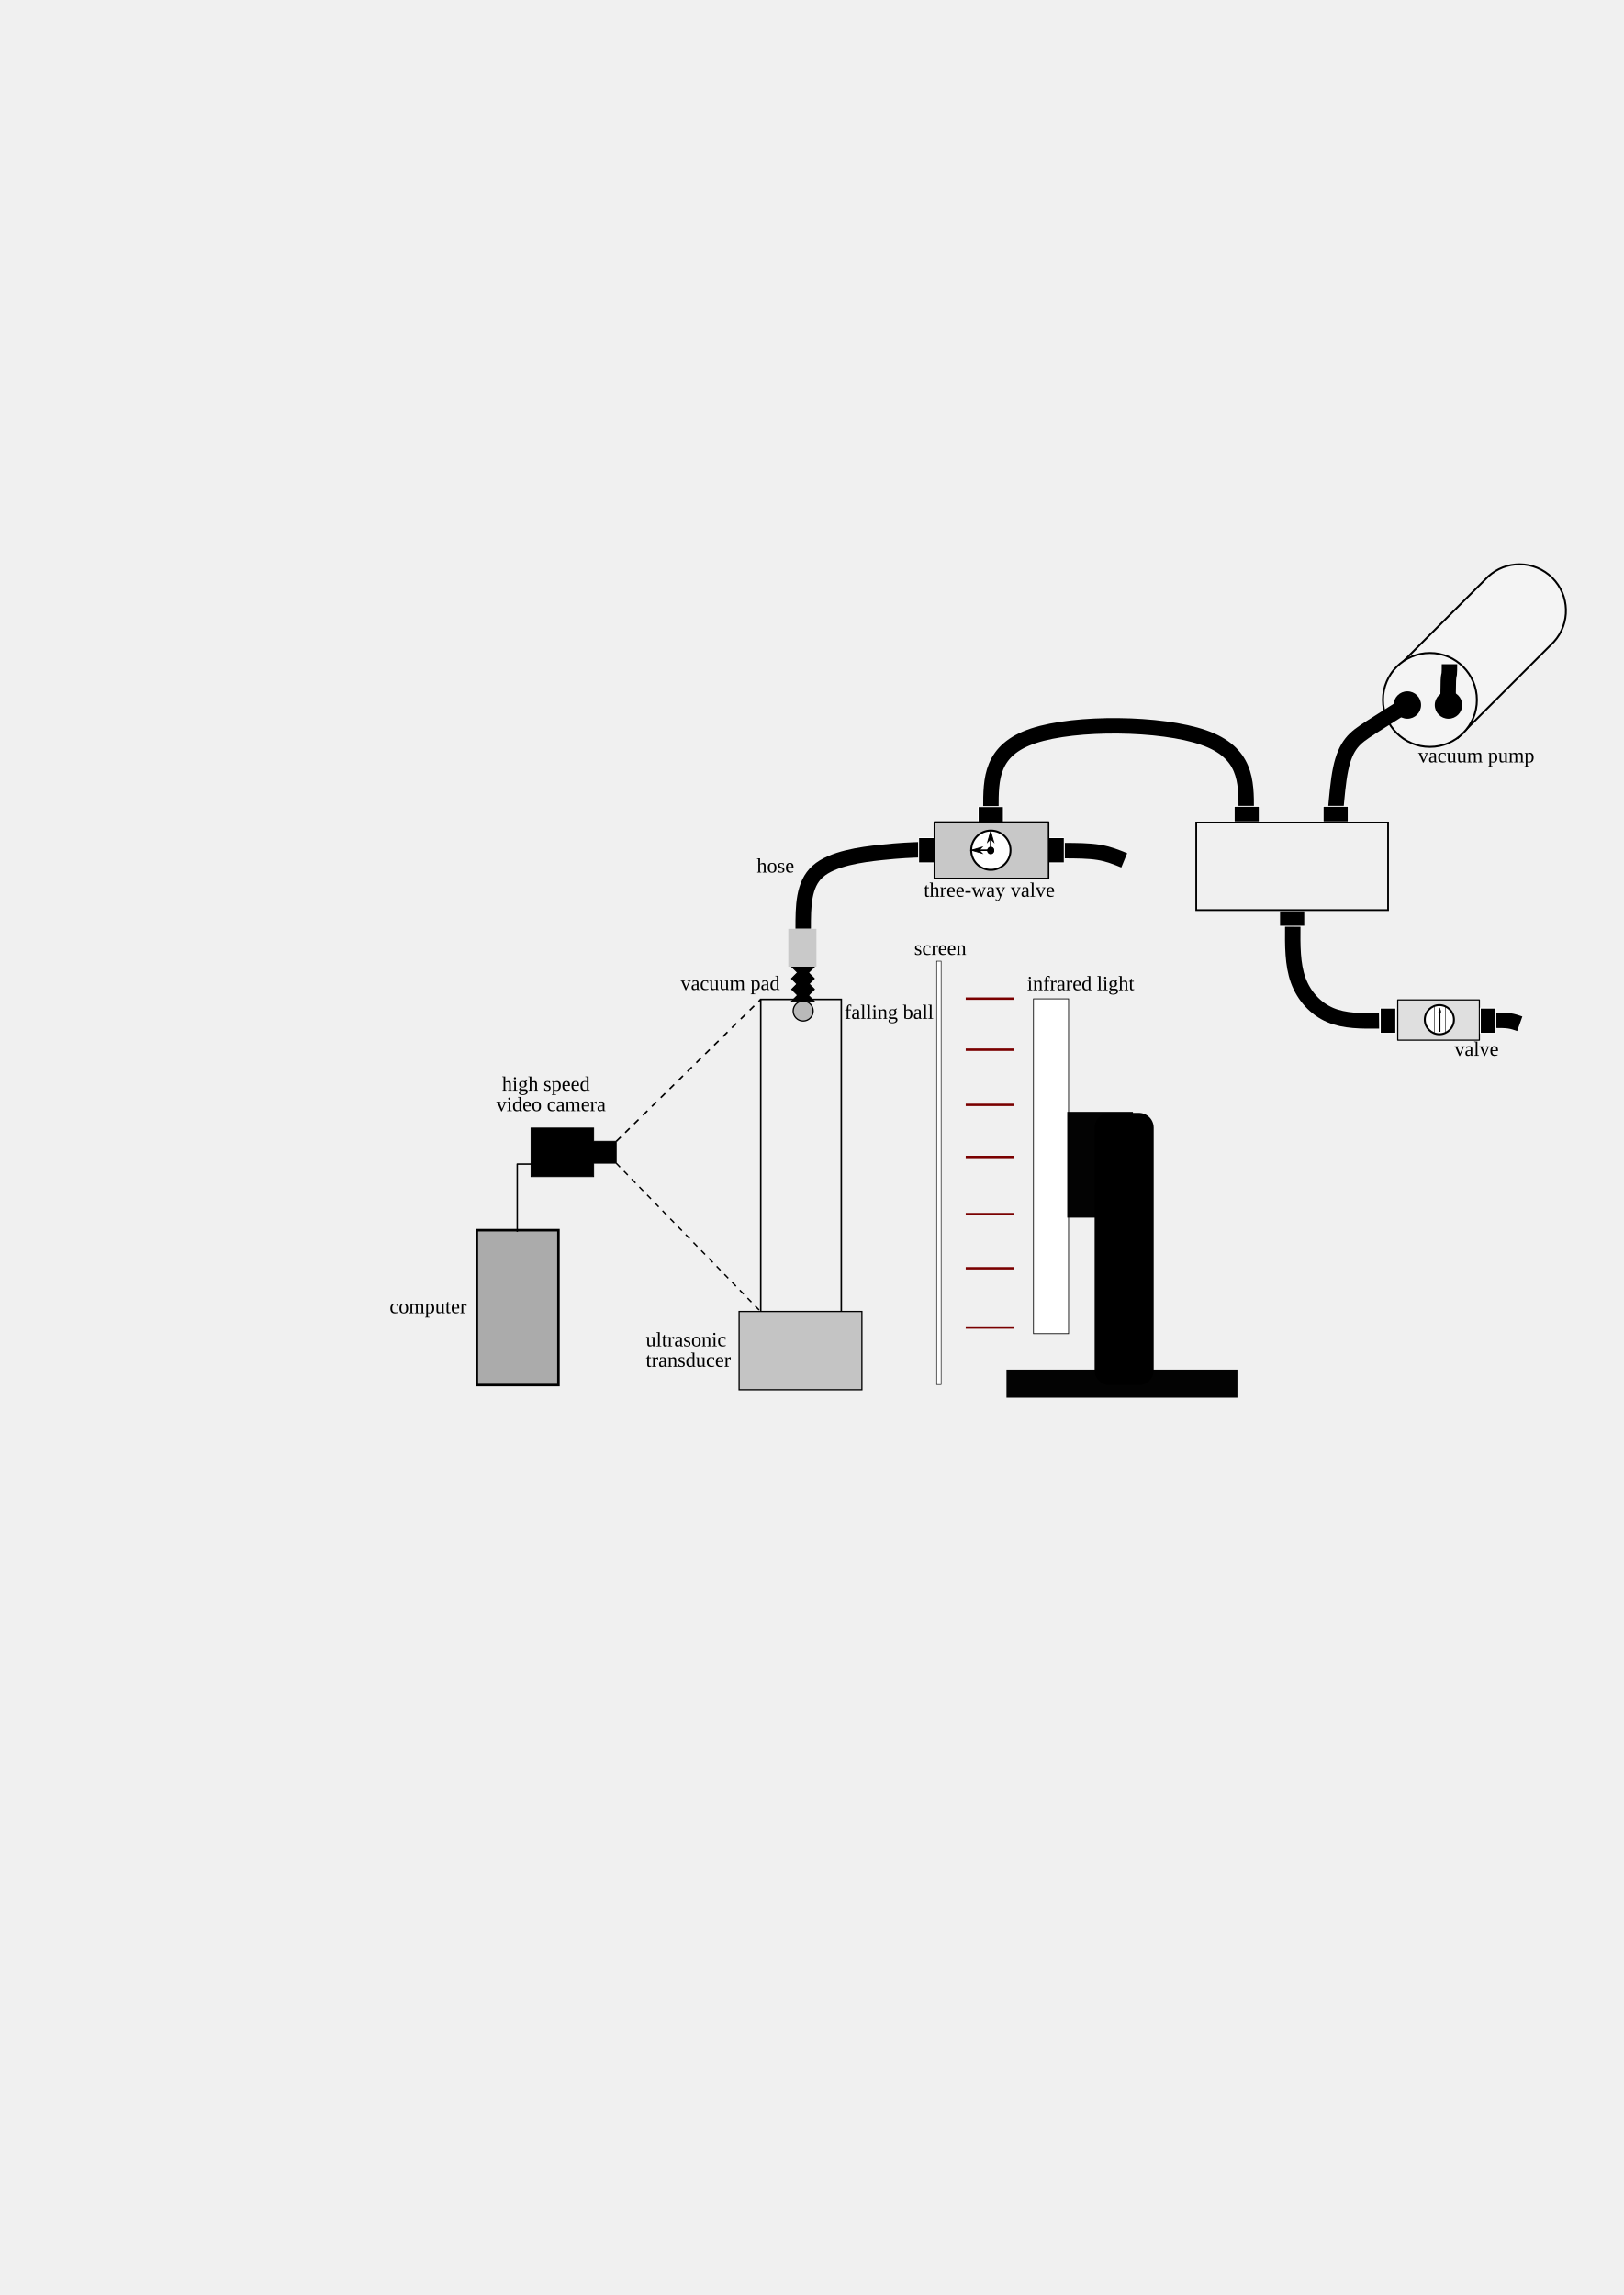
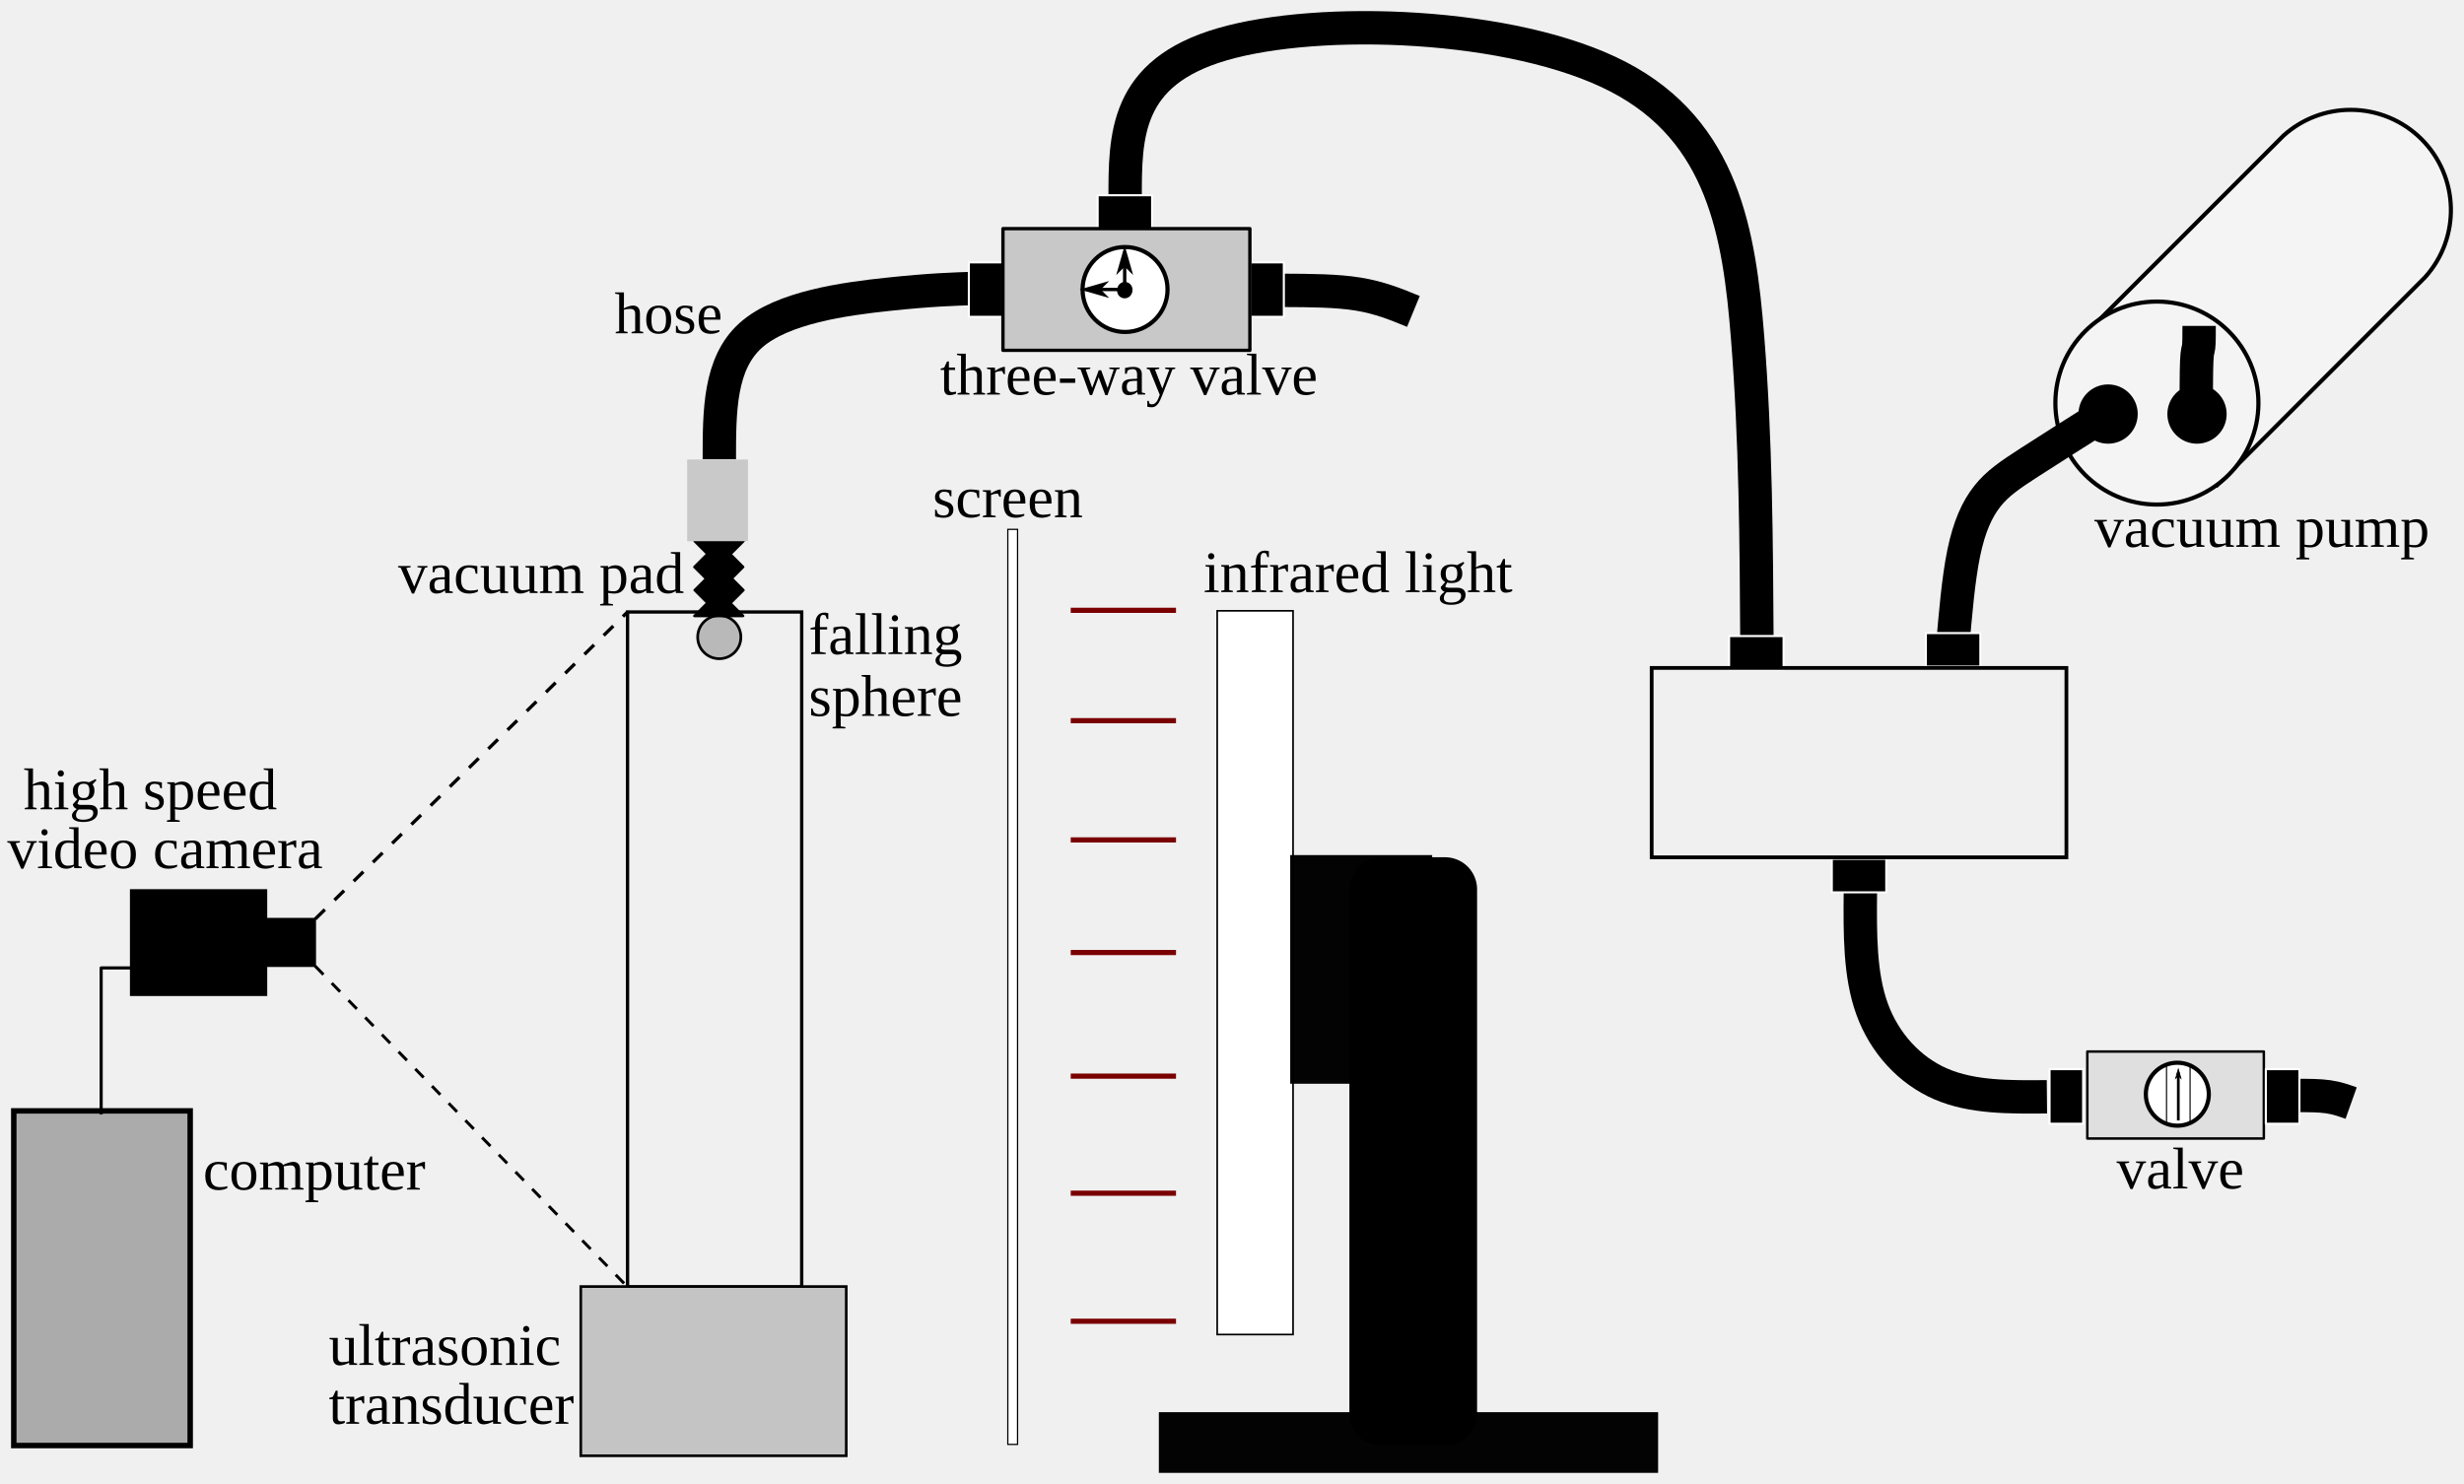
- <svg xmlns="http://www.w3.org/2000/svg" id="svg8" version="1.1" viewBox="0 0 841 1189" height="1189mm" width="841mm">
+ <svg xmlns="http://www.w3.org/2000/svg" id="svg8" version="1.1" viewBox="0 0 590.439 355.659" height="1344.222" width="2231.579">
  <defs id="defs2">
-     <marker style="overflow:visible;" id="marker3292" refX="0.0" refY="0.0" orient="auto">
-       <path transform="scale(0.2) rotate(180) translate(6,0)" style="fill-rule:evenodd;stroke:#000000;stroke-width:1pt;stroke-opacity:1;fill:#000000;fill-opacity:1" d="M 0.0,0.0 L 5.0,-5.0 L -12.5,0.0 L 5.0,5.0 L 0.0,0.0 z " id="path938" />
+     <marker style="overflow:visible" id="marker3292" refX="0" refY="0" orient="auto">
+       <path transform="matrix(-0.2,0,0,-0.2,-1.2,0)" style="fill:#000000;fill-opacity:1;fill-rule:evenodd;stroke:#000000;stroke-width:1pt;stroke-opacity:1" d="M 0,0 5,-5 -12.5,0 5,5 Z" id="path938" />
    </marker>
    <marker orient="auto" refY="0" refX="0" id="marker3187" style="overflow:visible">
      <path id="path3185" d="M 0,0 5,-5 -12.5,0 5,5 Z" style="fill:#000000;fill-opacity:1;fill-rule:evenodd;stroke:#000000;stroke-width:1pt;stroke-opacity:1" transform="matrix(-0.4,0,0,-0.4,-4,0)" />
    </marker>
-     <marker orient="auto" refY="0.0" refX="0.0" id="marker3051" style="overflow:visible">
-       <path id="path3049" d="M -2.5,-1.0 C -2.5,1.76 -4.74,4.0 -7.5,4.0 C -10.26,4.0 -12.5,1.76 -12.5,-1.0 C -12.5,-3.76 -10.26,-6.0 -7.5,-6.0 C -4.74,-6.0 -2.5,-3.76 -2.5,-1.0 z " style="fill-rule:evenodd;stroke:#000000;stroke-width:1pt;stroke-opacity:1;fill:#000000;fill-opacity:1" transform="scale(0.4) translate(7.4, 1)" />
+     <marker orient="auto" refY="0" refX="0" id="marker3051" style="overflow:visible">
+       <path id="path3049" d="m -2.5,-1 c 0,2.76 -2.24,5 -5,5 -2.76,0 -5,-2.24 -5,-5 0,-2.76 2.24,-5 5,-5 2.76,0 5,2.24 5,5 z" style="fill:#000000;fill-opacity:1;fill-rule:evenodd;stroke:#000000;stroke-width:1pt;stroke-opacity:1" transform="matrix(0.4,0,0,0.4,2.96,0.4)" />
    </marker>
-     <marker style="overflow:visible" id="DotM" refX="0.0" refY="0.0" orient="auto">
-       <path transform="scale(0.4) translate(7.4, 1)" style="fill-rule:evenodd;stroke:#000000;stroke-width:1pt;stroke-opacity:1;fill:#000000;fill-opacity:1" d="M -2.5,-1.0 C -2.5,1.76 -4.74,4.0 -7.5,4.0 C -10.26,4.0 -12.5,1.76 -12.5,-1.0 C -12.5,-3.76 -10.26,-6.0 -7.5,-6.0 C -4.74,-6.0 -2.5,-3.76 -2.5,-1.0 z " id="path987" />
+     <marker style="overflow:visible" id="DotM" refX="0" refY="0" orient="auto">
+       <path transform="matrix(0.4,0,0,0.4,2.96,0.4)" style="fill:#000000;fill-opacity:1;fill-rule:evenodd;stroke:#000000;stroke-width:1pt;stroke-opacity:1" d="m -2.5,-1 c 0,2.76 -2.24,5 -5,5 -2.76,0 -5,-2.24 -5,-5 0,-2.76 2.24,-5 5,-5 2.76,0 5,2.24 5,5 z" id="path987" />
    </marker>
-     <marker style="overflow:visible" id="DotL" refX="0.0" refY="0.0" orient="auto">
-       <path transform="scale(0.8) translate(7.4, 1)" style="fill-rule:evenodd;stroke:#000000;stroke-width:1.0pt" d="M -2.5,-1.0 C -2.5,1.76 -4.74,4.0 -7.5,4.0 C -10.26,4.0 -12.5,1.76 -12.5,-1.0 C -12.5,-3.76 -10.26,-6.0 -7.5,-6.0 C -4.74,-6.0 -2.5,-3.76 -2.5,-1.0 z " id="path910" />
+     <marker style="overflow:visible" id="DotL" refX="0" refY="0" orient="auto">
+       <path transform="matrix(0.8,0,0,0.8,5.92,0.8)" style="fill-rule:evenodd;stroke:#000000;stroke-width:1pt" d="m -2.5,-1 c 0,2.76 -2.24,5 -5,5 -2.76,0 -5,-2.24 -5,-5 0,-2.76 2.24,-5 5,-5 2.76,0 5,2.24 5,5 z" id="path910" />
    </marker>
    <marker style="overflow:visible" id="Arrow1Mend" refX="0" refY="0" orient="auto">
      <path transform="matrix(-0.4,0,0,-0.4,-4,0)" style="fill:#000000;fill-opacity:1;fill-rule:evenodd;stroke:#000000;stroke-width:1pt;stroke-opacity:1" d="M 0,0 5,-5 -12.5,0 5,5 Z" id="path858" />
    </marker>
    <marker style="overflow:visible" id="Arrow1Send" refX="0" refY="0" orient="auto">
      <path transform="matrix(-0.2,0,0,-0.2,-1.2,0)" style="fill:#000000;fill-opacity:1;fill-rule:evenodd;stroke:#000000;stroke-width:1pt;stroke-opacity:1" d="M 0,0 5,-5 -12.5,0 5,5 Z" id="path864" />
    </marker>
    <marker style="overflow:visible" id="Arrow1Lend" refX="0" refY="0" orient="auto">
      <path transform="matrix(-0.8,0,0,-0.8,-10,0)" style="fill:#000000;fill-opacity:1;fill-rule:evenodd;stroke:#000000;stroke-width:1pt;stroke-opacity:1" d="M 0,0 5,-5 -12.5,0 5,5 Z" id="path852" />
    </marker>
    <marker orient="auto" refY="0" refX="0" id="Arrow1Mend-2" style="overflow:visible">
      <path id="path858-0" d="M 0,0 5,-5 -12.5,0 5,5 Z" style="fill:#000000;fill-opacity:1;fill-rule:evenodd;stroke:#000000;stroke-width:1pt;stroke-opacity:1" transform="matrix(-0.4,0,0,-0.4,-4,0)" />
    </marker>
    <marker style="overflow:visible" id="Arrow1Mend-2-4" refX="0" refY="0" orient="auto">
      <path transform="matrix(-0.4,0,0,-0.4,-4,0)" style="fill:#000000;fill-opacity:1;fill-rule:evenodd;stroke:#000000;stroke-width:1pt;stroke-opacity:1" d="M 0,0 5,-5 -12.5,0 5,5 Z" id="path858-0-6" />
    </marker>
    <marker orient="auto" refY="0" refX="0" id="DotM-4" style="overflow:visible">
      <path id="path987-6" d="m -2.5,-1 c 0,2.76 -2.24,5 -5,5 -2.76,0 -5,-2.24 -5,-5 0,-2.76 2.24,-5 5,-5 2.76,0 5,2.24 5,5 z" style="fill:#000000;fill-opacity:1;fill-rule:evenodd;stroke:#000000;stroke-width:1pt;stroke-opacity:1" transform="matrix(0.4,0,0,0.4,2.96,0.4)" />
    </marker>
    <marker orient="auto" refY="0" refX="0" id="Arrow1Mend-5" style="overflow:visible">
      <path id="path858-2" d="M 0,0 5,-5 -12.5,0 5,5 Z" style="fill:#000000;fill-opacity:1;fill-rule:evenodd;stroke:#000000;stroke-width:1pt;stroke-opacity:1" transform="matrix(-0.4,0,0,-0.4,-4,0)" />
    </marker>
    <marker orient="auto" refY="0" refX="0" id="DotM-7" style="overflow:visible">
      <path id="path987-5" d="m -2.5,-1 c 0,2.76 -2.24,5 -5,5 -2.76,0 -5,-2.24 -5,-5 0,-2.76 2.24,-5 5,-5 2.76,0 5,2.24 5,5 z" style="fill:#000000;fill-opacity:1;fill-rule:evenodd;stroke:#000000;stroke-width:1pt;stroke-opacity:1" transform="matrix(0.4,0,0,0.4,2.96,0.4)" />
    </marker>
    <marker orient="auto" refY="0" refX="0" id="Arrow1Mend-55" style="overflow:visible">
      <path id="path858-5" d="M 0,0 5,-5 -12.5,0 5,5 Z" style="fill:#000000;fill-opacity:1;fill-rule:evenodd;stroke:#000000;stroke-width:1pt;stroke-opacity:1" transform="matrix(-0.4,0,0,-0.4,-4,0)" />
    </marker>
    <marker style="overflow:visible" id="DotM-4-4" refX="0" refY="0" orient="auto">
      <path transform="matrix(0.4,0,0,0.4,2.96,0.4)" style="fill:#000000;fill-opacity:1;fill-rule:evenodd;stroke:#000000;stroke-width:1pt;stroke-opacity:1" d="m -2.5,-1 c 0,2.76 -2.24,5 -5,5 -2.76,0 -5,-2.24 -5,-5 0,-2.76 2.24,-5 5,-5 2.76,0 5,2.24 5,5 z" id="path987-6-1" />
    </marker>
    <marker style="overflow:visible" id="Arrow1Mend-5-8" refX="0" refY="0" orient="auto">
      <path transform="matrix(-0.4,0,0,-0.4,-4,0)" style="fill:#000000;fill-opacity:1;fill-rule:evenodd;stroke:#000000;stroke-width:1pt;stroke-opacity:1" d="M 0,0 5,-5 -12.5,0 5,5 Z" id="path858-2-7" />
    </marker>
  </defs>
-   <g id="layer1">
-     <path transform="scale(0.2645833)" d="M 2975.322 1104.922 A 90.807 90.807 0 0 0 2914.49 1128.307 L 2914.488 1128.305 L 2726.256 1316.539 L 2854.508 1444.791 L 3042.742 1256.557 A 90.807 90.807 0 0 0 3039.529 1131.52 A 90.807 90.807 0 0 0 2975.322 1104.922 z " style="fill:#f4f4f4;fill-opacity:1;stroke:#000000;stroke-width:3.733;stroke-linecap:butt;stroke-linejoin:miter;stroke-miterlimit:4;stroke-dasharray:none;stroke-opacity:1;paint-order:normal" id="path3422-3" />
-     <circle r="24.327" cy="362.62" cx="740.792" id="path3422" style="fill:#f4f4f4;fill-opacity:1;stroke:#000000;stroke-width:1;stroke-linecap:butt;stroke-linejoin:miter;stroke-miterlimit:4;stroke-dasharray:none;stroke-opacity:1;paint-order:normal" />
-     <path id="path3489" d="m 728.742,365.081 c -6.748,4.262 -13.495,8.523 -18.349,11.66 -4.854,3.137 -7.813,5.149 -10.24,8.227 -2.427,3.078 -4.321,7.221 -5.623,13.495 -1.302,6.274 -2.012,14.679 -2.723,23.084" style="fill:none;stroke:#000000;stroke-width:8;stroke-linecap:butt;stroke-linejoin:miter;stroke-miterlimit:4;stroke-dasharray:none;stroke-opacity:1" />
-     <path id="path3418" d="m 551.379,440.688 c 6.324,0.027 12.648,0.053 17.823,0.895 5.174,0.842 9.199,2.499 13.224,4.157" style="fill:none;stroke:#000000;stroke-width:8;stroke-linecap:butt;stroke-linejoin:miter;stroke-miterlimit:4;stroke-dasharray:none;stroke-opacity:1" />
-     <path id="path3414" d="m 774.674,528.585 c 2.522,0 5.044,0 7.149,0.301 2.105,0.301 3.817,0.912 5.517,1.518" style="fill:none;stroke:#000000;stroke-width:8;stroke-linecap:butt;stroke-linejoin:miter;stroke-miterlimit:4;stroke-dasharray:none;stroke-opacity:1" />
-     <path id="path2782" d="m 669.737,479.89 c -0.084,9.877 -0.167,19.755 2.808,27.964 2.976,8.209 9.01,14.75 16.502,17.979 7.492,3.229 16.44,3.145 25.389,3.061" style="fill:none;stroke:#000000;stroke-width:8;stroke-linecap:butt;stroke-linejoin:miter;stroke-miterlimit:4;stroke-dasharray:none;stroke-opacity:1" />
-     <path id="path2778" d="m 513.351,418.707 c -0.021,-15.097 -0.041,-30.194 22.005,-37.492 22.047,-7.298 66.159,-6.795 88.216,0.906 22.057,7.701 22.057,22.601 22.057,37.5" style="fill:none;stroke:#000000;stroke-width:8;stroke-linecap:butt;stroke-linejoin:miter;stroke-miterlimit:4;stroke-dasharray:none;stroke-opacity:1" />
-     <path id="path1889" d="m 416.106,481.146 c 0,-11.468 0,-22.935 7.534,-29.674 7.534,-6.739 22.601,-8.747 32.805,-9.834 10.204,-1.087 15.745,-1.257 21.186,-1.425" style="fill:none;stroke:#000000;stroke-width:8;stroke-linecap:butt;stroke-linejoin:miter;stroke-miterlimit:4;stroke-dasharray:none;stroke-opacity:1" />
-     <rect y="517.771" x="394.112" height="161.774" width="41.731" id="rect835" style="fill:#ffffff;fill-opacity:0;stroke:#000000;stroke-width:0.796;stroke-opacity:1" />
-     <rect y="679.45" x="382.908" height="40.557" width="63.613" id="rect837" style="fill:#c4c4c4;fill-opacity:1;stroke:#000000;stroke-width:0.637;stroke-opacity:1" />
-     <rect y="497.97" x="485.235" height="219.314" width="2.336" id="rect843" style="fill:#ffffff;fill-opacity:1;stroke:#000000;stroke-width:0.3;stroke-miterlimit:4;stroke-dasharray:none;stroke-opacity:1" />
-     <rect y="517.491" x="535.407" height="173.458" width="18.177" id="rect845" style="fill:#ffffff;fill-opacity:1;stroke:#000000;stroke-width:0.403;stroke-miterlimit:4;stroke-dasharray:none;stroke-opacity:1" />
-     <path d="m 275.104,584.441 v 25.144 h 32.433 v -6.965 h 11.695 v -11.299 h -11.695 v -6.88 z" style="fill:#000000;fill-opacity:1;stroke:#000000;stroke-width:0.467;stroke-miterlimit:4;stroke-dasharray:none;stroke-opacity:1" id="rect1339" />
-     <text id="text1517" y="513.009" x="532.114" style="font-size:10.583px;line-height:1.25;font-family:'Times New Roman';-inkscape-font-specification:'Times New Roman, ';letter-spacing:0px;stroke-width:0.265" xml:space="preserve">
-       <tspan style="stroke-width:0.265" y="513.009" x="532.114" id="tspan1515">infrared light</tspan>
+   <g id="layer1" transform="translate(-131.5129,-369.6739)">
+     <path d="m 694.789,395.999 a 24.026,24.026 0 0 0 -16.095,6.187 l -5e-4,-5e-4 -49.803,49.804 33.933,33.933 49.804,-49.804 a 24.026,24.026 0 0 0 -0.85,-33.083 24.026,24.026 0 0 0 -16.988,-7.037 z" style="fill:#f4f4f4;fill-opacity:1;stroke:#000000;stroke-width:0.988;stroke-linecap:butt;stroke-linejoin:miter;stroke-miterlimit:4;stroke-dasharray:none;stroke-opacity:1;paint-order:normal" id="path3422-3" />
+     <circle r="24.327" cy="466.275" cx="648.361" id="path3422" style="fill:#f4f4f4;fill-opacity:1;stroke:#000000;stroke-width:1;stroke-linecap:butt;stroke-linejoin:miter;stroke-miterlimit:4;stroke-dasharray:none;stroke-opacity:1;paint-order:normal" />
+     <path id="path3489" d="m 636.31,468.736 c -6.748,4.262 -13.495,8.523 -18.349,11.66 -4.854,3.137 -7.813,5.149 -10.24,8.227 -2.427,3.078 -4.321,7.221 -5.623,13.495 -1.302,6.274 -2.012,14.679 -2.723,23.084" style="fill:none;stroke:#000000;stroke-width:8;stroke-linecap:butt;stroke-linejoin:miter;stroke-miterlimit:4;stroke-dasharray:none;stroke-opacity:1" />
+     <path id="path3418" d="m 439.155,439.267 c 6.324,0.027 12.648,0.053 17.823,0.895 5.174,0.842 9.199,2.499 13.224,4.157" style="fill:none;stroke:#000000;stroke-width:8;stroke-linecap:butt;stroke-linejoin:miter;stroke-miterlimit:4;stroke-dasharray:none;stroke-opacity:1" />
+     <path id="path3414" d="m 682.243,632.24 c 2.522,0 5.044,0 7.149,0.301 2.105,0.301 3.817,0.912 5.517,1.518" style="fill:none;stroke:#000000;stroke-width:8;stroke-linecap:butt;stroke-linejoin:miter;stroke-miterlimit:4;stroke-dasharray:none;stroke-opacity:1" />
+     <path id="path2782" d="m 577.306,583.545 c -0.084,9.877 -0.167,19.755 2.808,27.964 2.976,8.209 9.01,14.75 16.502,17.979 7.492,3.229 16.44,3.145 25.389,3.061" style="fill:none;stroke:#000000;stroke-width:8;stroke-linecap:butt;stroke-linejoin:miter;stroke-miterlimit:4;stroke-dasharray:none;stroke-opacity:1" />
+     <path id="path2778" d="m 401.128,417.286 c -0.021,-15.097 -0.041,-30.194 23.219,-36.989 23.26,-6.794 69.8,-5.286 94.974,7.798 25.174,13.084 28.981,37.742 30.953,62.363 1.972,24.621 2.11,49.204 2.247,73.788" style="fill:none;stroke:#000000;stroke-width:8;stroke-linecap:butt;stroke-linejoin:miter;stroke-miterlimit:4;stroke-dasharray:none;stroke-opacity:1" />
+     <path id="path1889" d="m 303.883,479.725 c 0,-11.468 0,-22.935 7.534,-29.674 7.534,-6.739 22.601,-8.747 32.805,-9.834 10.204,-1.087 15.745,-1.257 21.186,-1.425" style="fill:none;stroke:#000000;stroke-width:8;stroke-linecap:butt;stroke-linejoin:miter;stroke-miterlimit:4;stroke-dasharray:none;stroke-opacity:1" />
+     <rect y="516.351" x="281.889" height="161.774" width="41.731" id="rect835" style="fill:#ffffff;fill-opacity:0;stroke:#000000;stroke-width:0.796;stroke-opacity:1" />
+     <rect y="678.03" x="270.684" height="40.557" width="63.613" id="rect837" style="fill:#c4c4c4;fill-opacity:1;stroke:#000000;stroke-width:0.637;stroke-opacity:1" />
+     <rect y="496.549" x="373.012" height="219.314" width="2.336" id="rect843" style="fill:#ffffff;fill-opacity:1;stroke:#000000;stroke-width:0.3;stroke-miterlimit:4;stroke-dasharray:none;stroke-opacity:1" />
+     <rect y="516.07" x="423.184" height="173.458" width="18.177" id="rect845" style="fill:#ffffff;fill-opacity:1;stroke:#000000;stroke-width:0.403;stroke-miterlimit:4;stroke-dasharray:none;stroke-opacity:1" />
+     <path d="m 162.881,583.02 v 25.144 h 32.433 v -6.965 h 11.695 v -11.299 H 195.314 v -6.88 z" style="fill:#000000;fill-opacity:1;stroke:#000000;stroke-width:0.467;stroke-miterlimit:4;stroke-dasharray:none;stroke-opacity:1" id="rect1339" />
+     <text id="text1517" y="511.588" x="419.89" style="font-size:14.111px;line-height:1.25;font-family:'Times New Roman';-inkscape-font-specification:'Times New Roman, ';letter-spacing:0px;stroke-width:0.265" xml:space="preserve">
+       <tspan style="font-size:14.111px;stroke-width:0.265" y="511.588" x="419.89" id="tspan1515">infrared light</tspan>
    </text>
-     <circle cy="523.797" cx="416.094" id="path1579" style="fill:#b9b9b9;fill-opacity:1;stroke:#000000;stroke-width:0.651;stroke-miterlimit:4;stroke-dasharray:none;stroke-opacity:1" r="5.175" />
-     <rect y="637.346" x="247.038" height="80.211" width="42.272" id="rect1603" style="fill:#535353;fill-opacity:0.44;stroke:#000000;stroke-width:1.312;stroke-miterlimit:4;stroke-dasharray:none;stroke-opacity:1" />
-     <text id="text1607" y="565.057" x="292.115" style="font-size:10.583px;line-height:1;font-family:'Times New Roman';-inkscape-font-specification:'Times New Roman, ';text-align:center;letter-spacing:0px;text-anchor:middle;stroke-width:0.265" xml:space="preserve">
-       <tspan style="text-align:center;text-anchor:middle;stroke-width:0.265" y="565.057" x="292.115" id="tspan1605">high speed</tspan>
-       <tspan id="tspan1609" style="text-align:center;text-anchor:middle;stroke-width:0.265" y="575.64" x="292.115">video camera</tspan>
+     <circle cy="522.376" cx="303.87" id="path1579" style="fill:#b9b9b9;fill-opacity:1;stroke:#000000;stroke-width:0.651;stroke-miterlimit:4;stroke-dasharray:none;stroke-opacity:1" r="5.175" />
+     <rect y="635.925" x="134.815" height="80.211" width="42.272" id="rect1603" style="fill:#535353;fill-opacity:0.44;stroke:#000000;stroke-width:1.312;stroke-miterlimit:4;stroke-dasharray:none;stroke-opacity:1" />
+     <text id="text1607" y="563.636" x="179.892" style="font-size:14.111px;line-height:1;font-family:'Times New Roman';-inkscape-font-specification:'Times New Roman, ';text-align:center;letter-spacing:0px;text-anchor:middle;stroke-width:0.265" xml:space="preserve">
+       <tspan style="font-size:14.111px;text-align:center;text-anchor:middle;stroke-width:0.265" y="563.636" x="179.892" id="tspan1605">high speed</tspan>
+       <tspan id="tspan1609" style="font-size:14.111px;text-align:center;text-anchor:middle;stroke-width:0.265" y="577.747" x="179.892">video camera</tspan>
    </text>
-     <path id="path1613" d="m 319.278,591.353 c 74.834,-73.582 74.834,-73.582 74.834,-73.582" style="fill:none;stroke:#000000;stroke-width:0.808;stroke-linecap:butt;stroke-linejoin:miter;stroke-miterlimit:4;stroke-dasharray:3.231, 3.231;stroke-dashoffset:0;stroke-opacity:1" />
-     <path id="path1615" d="m 319.233,602.619 c 74.88,76.926 74.88,76.926 74.88,76.926" style="fill:none;stroke:#000000;stroke-width:0.717;stroke-linecap:butt;stroke-linejoin:miter;stroke-miterlimit:4;stroke-dasharray:2.869, 2.869;stroke-dashoffset:0;stroke-opacity:1" />
-     <text id="text1707" y="527.858" x="437.517" style="font-size:10.583px;line-height:1.25;font-family:'Times New Roman';-inkscape-font-specification:'Times New Roman, ';letter-spacing:0px;stroke-width:0.265" xml:space="preserve">
-       <tspan style="stroke-width:0.265" y="527.858" x="437.517" id="tspan1705">falling ball</tspan>
+     <path id="path1613" d="m 207.055,589.933 c 74.834,-73.582 74.834,-73.582 74.834,-73.582" style="fill:none;stroke:#000000;stroke-width:0.808;stroke-linecap:butt;stroke-linejoin:miter;stroke-miterlimit:4;stroke-dasharray:3.231, 3.231;stroke-dashoffset:0;stroke-opacity:1" />
+     <path id="path1615" d="m 207.009,601.199 c 74.88,76.926 74.88,76.926 74.88,76.926" style="fill:none;stroke:#000000;stroke-width:0.717;stroke-linecap:butt;stroke-linejoin:miter;stroke-miterlimit:4;stroke-dasharray:2.869, 2.869;stroke-dashoffset:0;stroke-opacity:1" />
+     <text id="text1707" y="526.437" x="325.294" style="font-size:14.111px;line-height:1.05;font-family:'Times New Roman';-inkscape-font-specification:'Times New Roman, ';letter-spacing:0px;stroke-width:0.265" xml:space="preserve">
+       <tspan style="font-size:14.111px;stroke-width:0.265" y="526.437" x="325.294" id="tspan1705">falling</tspan>
+       <tspan style="font-size:14.111px;stroke-width:0.265" y="541.254" x="325.294" id="tspan15735">sphere</tspan>
    </text>
-     <text id="text1711" y="697.517" x="334.585" style="font-size:10.583px;line-height:1;font-family:'Times New Roman';-inkscape-font-specification:'Times New Roman, ';letter-spacing:0px;stroke-width:0.265" xml:space="preserve">
-       <tspan style="stroke-width:0.265" y="697.517" x="334.585" id="tspan1709">ultrasonic</tspan>
-       <tspan id="tspan1713" style="stroke-width:0.265" y="708.101" x="334.585">transducer</tspan>
+     <text id="text1711" y="696.807" x="210.286" style="font-size:14.111px;line-height:1;font-family:'Times New Roman';-inkscape-font-specification:'Times New Roman, ';letter-spacing:0px;stroke-width:0.265" xml:space="preserve">
+       <tspan style="font-size:14.111px;stroke-width:0.265" y="696.807" x="210.286" id="tspan1709">ultrasonic</tspan>
+       <tspan id="tspan1713" style="font-size:14.111px;stroke-width:0.265" y="710.918" x="210.286">transducer</tspan>
    </text>
-     <text id="text1717" y="494.695" x="473.604" style="font-size:10.583px;line-height:1.25;font-family:'Times New Roman';-inkscape-font-specification:'Times New Roman, ';letter-spacing:0px;stroke-width:0.265" xml:space="preserve">
-       <tspan style="stroke-width:0.265" y="494.695" x="473.604" id="tspan1715">screen</tspan>
+     <text id="text1717" y="493.63" x="354.988" style="font-size:14.111px;line-height:1.25;font-family:'Times New Roman';-inkscape-font-specification:'Times New Roman, ';letter-spacing:0px;stroke-width:0.265" xml:space="preserve">
+       <tspan style="font-size:14.111px;stroke-width:0.265" y="493.63" x="354.988" id="tspan1715">screen</tspan>
    </text>
-     <path id="path1719" d="m 525.538,599.395 c -25.23,0 -25.23,0 -25.23,0" style="fill:none;stroke:#7a0000;stroke-width:1.246;stroke-linecap:butt;stroke-linejoin:miter;stroke-miterlimit:4;stroke-dasharray:none;stroke-opacity:1" />
-     <path style="fill:none;stroke:#7a0000;stroke-width:1.246;stroke-linecap:butt;stroke-linejoin:miter;stroke-miterlimit:4;stroke-dasharray:none;stroke-opacity:1" d="m 525.538,572.407 c -25.23,0 -25.23,0 -25.23,0" id="path1756" />
-     <path id="path1758" d="m 525.538,543.832 c -25.23,0 -25.23,0 -25.23,0" style="fill:none;stroke:#7a0000;stroke-width:1.246;stroke-linecap:butt;stroke-linejoin:miter;stroke-miterlimit:4;stroke-dasharray:none;stroke-opacity:1" />
-     <path style="fill:none;stroke:#7a0000;stroke-width:1.246;stroke-linecap:butt;stroke-linejoin:miter;stroke-miterlimit:4;stroke-dasharray:none;stroke-opacity:1" d="m 525.538,629.028 c -25.23,0 -25.23,0 -25.23,0" id="path1762" />
-     <path id="path1764" d="m 525.538,657.074 c -25.23,0 -25.23,0 -25.23,0" style="fill:none;stroke:#7a0000;stroke-width:1.246;stroke-linecap:butt;stroke-linejoin:miter;stroke-miterlimit:4;stroke-dasharray:none;stroke-opacity:1" />
-     <path style="fill:none;stroke:#7a0000;stroke-width:1.246;stroke-linecap:butt;stroke-linejoin:miter;stroke-miterlimit:4;stroke-dasharray:none;stroke-opacity:1" d="m 525.538,687.766 c -25.23,0 -25.23,0 -25.23,0" id="path1766" />
-     <path style="fill:none;stroke:#7a0000;stroke-width:1.246;stroke-linecap:butt;stroke-linejoin:miter;stroke-miterlimit:4;stroke-dasharray:none;stroke-opacity:1" d="m 525.538,517.373 c -25.23,0 -25.23,0 -25.23,0" id="path1768" />
-     <rect y="576.036" x="552.904" height="54.807" width="34.018" id="rect1770" style="fill:#000000;fill-opacity:0.985;stroke:none;stroke-width:1;stroke-miterlimit:4;stroke-dasharray:none;stroke-dashoffset:0;stroke-opacity:1" />
-     <rect style="fill:#000000;fill-opacity:0.985;stroke:#000000;stroke-width:15.37;stroke-linejoin:round;stroke-miterlimit:4;stroke-dasharray:none;stroke-dashoffset:0;stroke-opacity:1;paint-order:markers fill stroke" id="rect1772" width="15.228" height="125.656" x="574.772" y="584.238" />
-     <rect y="709.56" x="521.426" height="14.548" width="119.638" id="rect1774" style="fill:#000000;fill-opacity:0.985;stroke:none;stroke-width:22.087;stroke-linejoin:miter;stroke-miterlimit:4;stroke-dasharray:none;stroke-dashoffset:0;stroke-opacity:1" />
-     <path id="path1816" d="m 275.489,603.085 h -7.516 v 35.108" style="fill:none;stroke:#000000;stroke-width:0.75;stroke-linecap:butt;stroke-linejoin:round;stroke-miterlimit:4;stroke-dasharray:none;stroke-opacity:1" />
-     <text id="text1820" y="680.357" x="201.839" style="font-size:10.583px;line-height:1.25;font-family:'Times New Roman';-inkscape-font-specification:'Times New Roman, ';letter-spacing:0px;stroke-width:0.265" xml:space="preserve">
-       <tspan style="stroke-width:0.265" y="680.357" x="201.839" id="tspan1818">computer</tspan>
+     <path id="path1719" d="m 413.315,597.974 c -25.23,0 -25.23,0 -25.23,0" style="fill:none;stroke:#7a0000;stroke-width:1.246;stroke-linecap:butt;stroke-linejoin:miter;stroke-miterlimit:4;stroke-dasharray:none;stroke-opacity:1" />
+     <path style="fill:none;stroke:#7a0000;stroke-width:1.246;stroke-linecap:butt;stroke-linejoin:miter;stroke-miterlimit:4;stroke-dasharray:none;stroke-opacity:1" d="m 413.315,570.986 c -25.23,0 -25.23,0 -25.23,0" id="path1756" />
+     <path id="path1758" d="m 413.315,542.411 c -25.23,0 -25.23,0 -25.23,0" style="fill:none;stroke:#7a0000;stroke-width:1.246;stroke-linecap:butt;stroke-linejoin:miter;stroke-miterlimit:4;stroke-dasharray:none;stroke-opacity:1" />
+     <path style="fill:none;stroke:#7a0000;stroke-width:1.246;stroke-linecap:butt;stroke-linejoin:miter;stroke-miterlimit:4;stroke-dasharray:none;stroke-opacity:1" d="m 413.315,627.608 c -25.23,0 -25.23,0 -25.23,0" id="path1762" />
+     <path id="path1764" d="m 413.315,655.654 c -25.23,0 -25.23,0 -25.23,0" style="fill:none;stroke:#7a0000;stroke-width:1.246;stroke-linecap:butt;stroke-linejoin:miter;stroke-miterlimit:4;stroke-dasharray:none;stroke-opacity:1" />
+     <path style="fill:none;stroke:#7a0000;stroke-width:1.246;stroke-linecap:butt;stroke-linejoin:miter;stroke-miterlimit:4;stroke-dasharray:none;stroke-opacity:1" d="m 413.315,686.346 c -25.23,0 -25.23,0 -25.23,0" id="path1766" />
+     <path style="fill:none;stroke:#7a0000;stroke-width:1.246;stroke-linecap:butt;stroke-linejoin:miter;stroke-miterlimit:4;stroke-dasharray:none;stroke-opacity:1" d="m 413.315,515.953 c -25.23,0 -25.23,0 -25.23,0" id="path1768" />
+     <rect y="574.615" x="440.68" height="54.807" width="34.018" id="rect1770" style="fill:#000000;fill-opacity:0.985;stroke:none;stroke-width:1;stroke-miterlimit:4;stroke-dasharray:none;stroke-dashoffset:0;stroke-opacity:1" />
+     <rect style="fill:#000000;fill-opacity:0.985;stroke:#000000;stroke-width:15.37;stroke-linejoin:round;stroke-miterlimit:4;stroke-dasharray:none;stroke-dashoffset:0;stroke-opacity:1;paint-order:markers fill stroke" id="rect1772" width="15.228" height="125.656" x="462.548" y="582.817" />
+     <rect y="708.139" x="409.203" height="14.548" width="119.638" id="rect1774" style="fill:#000000;fill-opacity:0.985;stroke:none;stroke-width:22.087;stroke-linejoin:miter;stroke-miterlimit:4;stroke-dasharray:none;stroke-dashoffset:0;stroke-opacity:1" />
+     <path id="path1816" d="m 163.266,601.665 h -7.516 v 35.108" style="fill:none;stroke:#000000;stroke-width:0.75;stroke-linecap:butt;stroke-linejoin:round;stroke-miterlimit:4;stroke-dasharray:none;stroke-opacity:1" />
+     <text id="text1820" y="654.787" x="180.176" style="font-size:14.111px;line-height:1.25;font-family:'Times New Roman';-inkscape-font-specification:'Times New Roman, ';letter-spacing:0px;stroke-width:0.265" xml:space="preserve">
+       <tspan style="font-size:14.111px;stroke-width:0.265" y="654.787" x="180.176" id="tspan1818">computer</tspan>
    </text>
-     <rect transform="rotate(90)" style="fill:#000000;fill-opacity:1;stroke:#ffffff;stroke-width:0.5;stroke-linecap:round;stroke-linejoin:round;stroke-miterlimit:4;stroke-dasharray:none;stroke-opacity:1;paint-order:markers fill stroke" id="rect1514-0" width="8.036" height="13.058" x="417.891" y="-519.819" />
-     <rect style="fill:#000000;fill-opacity:1;stroke:#ffffff;stroke-width:0.5;stroke-linecap:round;stroke-linejoin:round;stroke-miterlimit:4;stroke-dasharray:none;stroke-opacity:1;paint-order:markers fill stroke" id="rect1514-4" width="8.036" height="13.058" x="543.343" y="433.98" />
-     <rect y="433.98" x="475.899" height="13.058" width="8.036" id="rect1514" style="fill:#000000;fill-opacity:1;stroke:#ffffff;stroke-width:0.5;stroke-linecap:round;stroke-linejoin:round;stroke-miterlimit:4;stroke-dasharray:none;stroke-opacity:1;paint-order:markers fill stroke" />
-     <rect y="425.896" x="484.071" height="29.167" width="59.167" id="rect1247" style="fill:#c8c8c8;fill-opacity:1;stroke:#000000;stroke-width:0.8;stroke-linecap:round;stroke-linejoin:round;stroke-miterlimit:4;stroke-dasharray:none;stroke-opacity:1;paint-order:markers fill stroke" />
-     <circle r="10.18" cy="440.48" cx="513.329" id="path917" style="fill:#ffffff;fill-opacity:1;stroke:#000000;stroke-width:1;stroke-linecap:round;stroke-linejoin:round;stroke-miterlimit:4;stroke-dasharray:none;stroke-opacity:1;paint-order:markers fill stroke" />
-     <path id="path919" d="m 513.239,440.753 v -9.257" style="fill:none;stroke:#000000;stroke-width:0.8;stroke-linecap:butt;stroke-linejoin:miter;stroke-miterlimit:4;stroke-dasharray:none;stroke-opacity:1;marker-start:url(#DotM);marker-end:url(#Arrow1Mend)" />
-     <path style="fill:none;stroke:#000000;stroke-width:0.8;stroke-linecap:butt;stroke-linejoin:miter;stroke-miterlimit:4;stroke-dasharray:none;stroke-opacity:1;marker-start:url(#DotM-4);marker-end:url(#Arrow1Mend-5)" d="m 513.256,440.48 h -9.257" id="path919-5" />
-     <g transform="matrix(0.5599047,0,0,0.5599047,184.2553,263.8848)" id="g1780">
+     <rect transform="rotate(90)" style="fill:#000000;fill-opacity:1;stroke:#ffffff;stroke-width:0.5;stroke-linecap:round;stroke-linejoin:round;stroke-miterlimit:4;stroke-dasharray:none;stroke-opacity:1;paint-order:markers fill stroke" id="rect1514-0" width="8.036" height="13.058" x="416.47" y="-407.595" />
+     <rect style="fill:#000000;fill-opacity:1;stroke:#ffffff;stroke-width:0.5;stroke-linecap:round;stroke-linejoin:round;stroke-miterlimit:4;stroke-dasharray:none;stroke-opacity:1;paint-order:markers fill stroke" id="rect1514-4" width="8.036" height="13.058" x="431.12" y="432.559" />
+     <rect y="432.559" x="363.676" height="13.058" width="8.036" id="rect1514" style="fill:#000000;fill-opacity:1;stroke:#ffffff;stroke-width:0.5;stroke-linecap:round;stroke-linejoin:round;stroke-miterlimit:4;stroke-dasharray:none;stroke-opacity:1;paint-order:markers fill stroke" />
+     <rect y="424.476" x="371.848" height="29.167" width="59.167" id="rect1247" style="fill:#c8c8c8;fill-opacity:1;stroke:#000000;stroke-width:0.8;stroke-linecap:round;stroke-linejoin:round;stroke-miterlimit:4;stroke-dasharray:none;stroke-opacity:1;paint-order:markers fill stroke" />
+     <circle r="10.18" cy="439.059" cx="401.105" id="path917" style="fill:#ffffff;fill-opacity:1;stroke:#000000;stroke-width:1;stroke-linecap:round;stroke-linejoin:round;stroke-miterlimit:4;stroke-dasharray:none;stroke-opacity:1;paint-order:markers fill stroke" />
+     <path id="path919" d="m 401.016,439.332 v -9.257" style="fill:none;stroke:#000000;stroke-width:0.8;stroke-linecap:butt;stroke-linejoin:miter;stroke-miterlimit:4;stroke-dasharray:none;stroke-opacity:1;marker-start:url(#DotM);marker-end:url(#Arrow1Mend)" />
+     <path style="fill:none;stroke:#000000;stroke-width:0.8;stroke-linecap:butt;stroke-linejoin:miter;stroke-miterlimit:4;stroke-dasharray:none;stroke-opacity:1;marker-start:url(#DotM-4);marker-end:url(#Arrow1Mend-5)" d="m 401.033,439.059 h -9.257" id="path919-5" />
+     <g transform="matrix(0.5599047,0,0,0.5599047,72.03188,262.4643)" id="g1780">
      <path id="rect1690-4" style="fill:#000000;fill-opacity:1;stroke:#000000;stroke-width:3.78;stroke-linecap:round;stroke-linejoin:round;stroke-miterlimit:4;stroke-dasharray:none;stroke-opacity:1;paint-order:markers fill stroke" d="m 1525.223,1599.113 -0.203,0.203 39.598,39.598 39.596,-39.598 -0.203,-0.203 z" transform="scale(0.2645833)" />
      <rect style="fill:#000000;fill-opacity:1;stroke:#000000;stroke-width:1;stroke-linecap:round;stroke-linejoin:round;stroke-miterlimit:4;stroke-dasharray:none;stroke-opacity:1;paint-order:markers fill stroke" id="rect1690" width="14.816" height="14.816" x="599.344" y="13.9" transform="rotate(45)" />
      <rect style="fill:#000000;fill-opacity:1;stroke:#000000;stroke-width:1;stroke-linecap:round;stroke-linejoin:round;stroke-miterlimit:4;stroke-dasharray:none;stroke-opacity:1;paint-order:markers fill stroke" id="rect1690-4-5" width="14.816" height="14.816" x="592.241" y="6.975" transform="rotate(45)" />
      <path d="m 424.269,455.194 0.054,-0.054 -10.477,-10.477 -10.476,10.477 0.054,0.054 z" style="fill:#000000;fill-opacity:1;stroke:#000000;stroke-width:1;stroke-linecap:round;stroke-linejoin:round;stroke-miterlimit:4;stroke-dasharray:none;stroke-opacity:1;paint-order:markers fill stroke" id="rect1690-4-0" />
    </g>
-     <rect y="481.222" x="408.4" height="19.587" width="14.565" id="rect1782" style="fill:#c9c9c9;fill-opacity:1;stroke:none;stroke-width:1;stroke-linecap:round;stroke-linejoin:round;stroke-miterlimit:4;stroke-dasharray:none;stroke-opacity:1;paint-order:markers fill stroke" />
-     <text xml:space="preserve" style="font-size:10.583px;line-height:1.25;font-family:'Times New Roman';-inkscape-font-specification:'Times New Roman, ';letter-spacing:0px;stroke-width:0.265" x="352.618" y="512.862" id="text1707-8">
-       <tspan id="tspan1705-7" x="352.618" y="512.862" style="stroke-width:0.265">vacuum pad</tspan>
+     <rect y="479.802" x="296.177" height="19.587" width="14.565" id="rect1782" style="fill:#c9c9c9;fill-opacity:1;stroke:none;stroke-width:1;stroke-linecap:round;stroke-linejoin:round;stroke-miterlimit:4;stroke-dasharray:none;stroke-opacity:1;paint-order:markers fill stroke" />
+     <text xml:space="preserve" style="font-size:14.111px;line-height:1.25;font-family:'Times New Roman';-inkscape-font-specification:'Times New Roman, ';letter-spacing:0px;stroke-width:0.265" x="226.899" y="511.797" id="text1707-8">
+       <tspan id="tspan1705-7" x="226.899" y="511.797" style="font-size:14.111px;stroke-width:0.265">vacuum pad</tspan>
    </text>
-     <text xml:space="preserve" style="font-size:10.583px;line-height:1.25;font-family:'Times New Roman';-inkscape-font-specification:'Times New Roman, ';letter-spacing:0px;stroke-width:0.265" x="478.582" y="464.593" id="text1707-0">
-       <tspan id="tspan1705-0" x="478.582" y="464.593" style="stroke-width:0.265">three-way valve</tspan>
+     <text xml:space="preserve" style="font-size:14.111px;line-height:1.25;font-family:'Times New Roman';-inkscape-font-specification:'Times New Roman, ';letter-spacing:0px;stroke-width:0.265" x="356.77" y="464.238" id="text1707-0">
+       <tspan id="tspan1705-0" x="356.77" y="464.238" style="font-size:14.111px;stroke-width:0.265">three-way valve</tspan>
    </text>
-     <text id="text1707-0-4" y="452.037" x="392.065" style="font-size:10.583px;line-height:1.25;font-family:'Times New Roman';-inkscape-font-specification:'Times New Roman, ';letter-spacing:0px;stroke-width:0.265" xml:space="preserve">
-       <tspan id="tspan2053" style="stroke-width:0.265" y="452.037" x="392.065">hose</tspan>
+     <text id="text1707-0-4" y="449.551" x="278.776" style="font-size:14.111px;line-height:1.25;font-family:'Times New Roman';-inkscape-font-specification:'Times New Roman, ';letter-spacing:0px;stroke-width:0.265" xml:space="preserve">
+       <tspan id="tspan2053" style="font-size:14.111px;stroke-width:0.265" y="449.551" x="278.776">hose</tspan>
    </text>
-     <rect transform="rotate(90)" style="fill:#000000;fill-opacity:1;stroke:#ffffff;stroke-width:0.5;stroke-linecap:round;stroke-linejoin:round;stroke-miterlimit:4;stroke-dasharray:none;stroke-opacity:1;paint-order:markers fill stroke" id="rect1514-0-6" width="8.036" height="13.058" x="417.75" y="-652.41" />
-     <rect y="-698.49" x="417.75" height="13.058" width="8.036" id="rect1514-0-6-9" style="fill:#000000;fill-opacity:1;stroke:#ffffff;stroke-width:0.5;stroke-linecap:round;stroke-linejoin:round;stroke-miterlimit:4;stroke-dasharray:none;stroke-opacity:1;paint-order:markers fill stroke" transform="rotate(90)" />
-     <rect y="-675.946" x="471.855" height="13.058" width="8.036" id="rect1514-0-6-6" style="fill:#000000;fill-opacity:1;stroke:#ffffff;stroke-width:0.5;stroke-linecap:round;stroke-linejoin:round;stroke-miterlimit:4;stroke-dasharray:none;stroke-opacity:1;paint-order:markers fill stroke" transform="rotate(90)" />
-     <rect y="426.106" x="619.726" height="45.397" width="99.382" id="rect2081" style="fill:none;fill-opacity:1;stroke:#000000;stroke-width:0.901;stroke-linecap:butt;stroke-linejoin:miter;stroke-miterlimit:4;stroke-dasharray:none;stroke-opacity:1;paint-order:normal" />
-     <rect style="fill:#000000;fill-opacity:1;stroke:#ffffff;stroke-width:0.501;stroke-linecap:round;stroke-linejoin:round;stroke-miterlimit:4;stroke-dasharray:none;stroke-opacity:1;paint-order:markers fill stroke" id="rect1514-1" width="8.049" height="13.079" x="715.068" y="522.268" />
-     <rect style="fill:#dfdfdf;fill-opacity:1;stroke:#000000;stroke-width:0.595;stroke-linecap:round;stroke-linejoin:round;stroke-miterlimit:4;stroke-dasharray:none;stroke-opacity:1;paint-order:markers fill stroke" id="rect1247-7" width="42.297" height="20.851" x="724.118" y="518.047" />
-     <rect y="522.268" x="766.899" height="13.079" width="8.049" id="rect1514-1-0" style="fill:#000000;fill-opacity:1;stroke:#ffffff;stroke-width:0.501;stroke-linecap:round;stroke-linejoin:round;stroke-miterlimit:4;stroke-dasharray:none;stroke-opacity:1;paint-order:markers fill stroke" />
-     <g transform="rotate(-90,745.6889,528.275)" id="g2981">
+     <rect transform="rotate(90)" style="fill:#000000;fill-opacity:1;stroke:#ffffff;stroke-width:0.5;stroke-linecap:round;stroke-linejoin:round;stroke-miterlimit:4;stroke-dasharray:none;stroke-opacity:1;paint-order:markers fill stroke" id="rect1514-0-6" width="8.036" height="13.058" x="522.115" y="-558.906" />
+     <rect y="-606.059" x="521.405" height="13.058" width="8.036" id="rect1514-0-6-9" style="fill:#000000;fill-opacity:1;stroke:#ffffff;stroke-width:0.5;stroke-linecap:round;stroke-linejoin:round;stroke-miterlimit:4;stroke-dasharray:none;stroke-opacity:1;paint-order:markers fill stroke" transform="rotate(90)" />
+     <rect y="-583.515" x="575.509" height="13.058" width="8.036" id="rect1514-0-6-6" style="fill:#000000;fill-opacity:1;stroke:#ffffff;stroke-width:0.5;stroke-linecap:round;stroke-linejoin:round;stroke-miterlimit:4;stroke-dasharray:none;stroke-opacity:1;paint-order:markers fill stroke" transform="rotate(90)" />
+     <rect y="529.761" x="527.295" height="45.397" width="99.382" id="rect2081" style="fill:none;fill-opacity:1;stroke:#000000;stroke-width:0.901;stroke-linecap:butt;stroke-linejoin:miter;stroke-miterlimit:4;stroke-dasharray:none;stroke-opacity:1;paint-order:normal" />
+     <rect style="fill:#000000;fill-opacity:1;stroke:#ffffff;stroke-width:0.501;stroke-linecap:round;stroke-linejoin:round;stroke-miterlimit:4;stroke-dasharray:none;stroke-opacity:1;paint-order:markers fill stroke" id="rect1514-1" width="8.049" height="13.079" x="622.637" y="625.923" />
+     <rect style="fill:#dfdfdf;fill-opacity:1;stroke:#000000;stroke-width:0.595;stroke-linecap:round;stroke-linejoin:round;stroke-miterlimit:4;stroke-dasharray:none;stroke-opacity:1;paint-order:markers fill stroke" id="rect1247-7" width="42.297" height="20.851" x="631.687" y="621.702" />
+     <rect y="625.923" x="674.467" height="13.079" width="8.049" id="rect1514-1-0" style="fill:#000000;fill-opacity:1;stroke:#ffffff;stroke-width:0.501;stroke-linecap:round;stroke-linejoin:round;stroke-miterlimit:4;stroke-dasharray:none;stroke-opacity:1;paint-order:markers fill stroke" />
+     <g transform="rotate(-90,751.3006,626.3181)" id="g2981">
      <circle r="7.548" cy="528.275" cx="745.689" id="path917-5" style="fill:#ffffff;fill-opacity:1;stroke:#000000;stroke-width:1;stroke-linecap:round;stroke-linejoin:round;stroke-miterlimit:4;stroke-dasharray:none;stroke-opacity:1;paint-order:markers fill stroke" />
      <path style="fill:none;stroke:#000000;stroke-width:0.647;stroke-linecap:butt;stroke-linejoin:miter;stroke-miterlimit:4;stroke-dasharray:none;stroke-opacity:1;marker-end:url(#marker3292)" d="m 739.391,528.509 h 11.508" id="path919-5-5" />
      <path style="fill:none;stroke:#000000;stroke-width:0.273px;stroke-linecap:butt;stroke-linejoin:miter;stroke-opacity:1" d="m 738.8,525.689 c 4.528,0 9.056,0 13.584,0" id="path2918" />
      <path id="path2918-9" d="m 738.8,531.33 c 4.528,0 9.056,0 13.584,0" style="fill:none;stroke:#000000;stroke-width:0.273px;stroke-linecap:butt;stroke-linejoin:miter;stroke-opacity:1" />
    </g>
-     <text id="text1707-0-3" y="546.958" x="753.505" style="font-size:10.583px;line-height:1.25;font-family:'Times New Roman';-inkscape-font-specification:'Times New Roman, ';letter-spacing:0px;stroke-width:0.265" xml:space="preserve">
-       <tspan style="stroke-width:0.265" y="546.958" x="753.505" id="tspan1705-0-2">valve</tspan>
+     <text id="text1707-0-3" y="654.519" x="638.7" style="font-size:14.111px;line-height:1.25;font-family:'Times New Roman';-inkscape-font-specification:'Times New Roman, ';letter-spacing:0px;stroke-width:0.265" xml:space="preserve">
+       <tspan style="font-size:14.111px;stroke-width:0.265" y="654.519" x="638.7" id="tspan1705-0-2">valve</tspan>
    </text>
-     <circle r="7.103" cy="365.259" cx="729.097" id="path3472" style="fill:#000000;fill-opacity:1;stroke:none;stroke-width:1.29;stroke-linecap:butt;stroke-linejoin:miter;stroke-miterlimit:4;stroke-dasharray:none;stroke-opacity:1;paint-order:normal" />
-     <circle style="fill:#000000;fill-opacity:1;stroke:none;stroke-width:1.29;stroke-linecap:butt;stroke-linejoin:miter;stroke-miterlimit:4;stroke-dasharray:none;stroke-opacity:1;paint-order:normal" id="path3472-7" cx="750.405" cy="365.259" r="7.103" />
-     <path id="path3493" d="m 750.224,366.147 c 0,-5.445 0,-10.891 0.115,-13.547 0.115,-2.657 0.343,-2.525 0.458,-3.472 0.114,-0.947 0.114,-2.973 0.114,-5" style="fill:none;stroke:#000000;stroke-width:8;stroke-linecap:butt;stroke-linejoin:miter;stroke-miterlimit:4;stroke-dasharray:none;stroke-opacity:1" />
-     <text id="text1707-0-6" y="394.959" x="734.682" style="font-size:10.583px;line-height:1.25;font-family:'Times New Roman';-inkscape-font-specification:'Times New Roman, ';letter-spacing:0px;stroke-width:0.265" xml:space="preserve">
-       <tspan style="stroke-width:0.265" y="394.959" x="734.682" id="tspan1705-0-9">vacuum pump</tspan>
+     <circle r="7.103" cy="468.914" cx="636.666" id="path3472" style="fill:#000000;fill-opacity:1;stroke:none;stroke-width:1.29;stroke-linecap:butt;stroke-linejoin:miter;stroke-miterlimit:4;stroke-dasharray:none;stroke-opacity:1;paint-order:normal" />
+     <circle style="fill:#000000;fill-opacity:1;stroke:none;stroke-width:1.29;stroke-linecap:butt;stroke-linejoin:miter;stroke-miterlimit:4;stroke-dasharray:none;stroke-opacity:1;paint-order:normal" id="path3472-7" cx="657.974" cy="468.914" r="7.103" />
+     <path id="path3493" d="m 657.793,469.802 c 0,-5.445 0,-10.891 0.115,-13.547 0.115,-2.657 0.343,-2.525 0.458,-3.472 0.114,-0.947 0.114,-2.973 0.114,-5" style="fill:none;stroke:#000000;stroke-width:8;stroke-linecap:butt;stroke-linejoin:miter;stroke-miterlimit:4;stroke-dasharray:none;stroke-opacity:1" />
+     <text id="text1707-0-6" y="500.745" x="633.372" style="font-size:14.111px;line-height:1.25;font-family:'Times New Roman';-inkscape-font-specification:'Times New Roman, ';letter-spacing:0px;stroke-width:0.265" xml:space="preserve">
+       <tspan style="font-size:14.111px;stroke-width:0.265" y="500.745" x="633.372" id="tspan1705-0-9">vacuum pump</tspan>
    </text>
  </g>
</svg>
